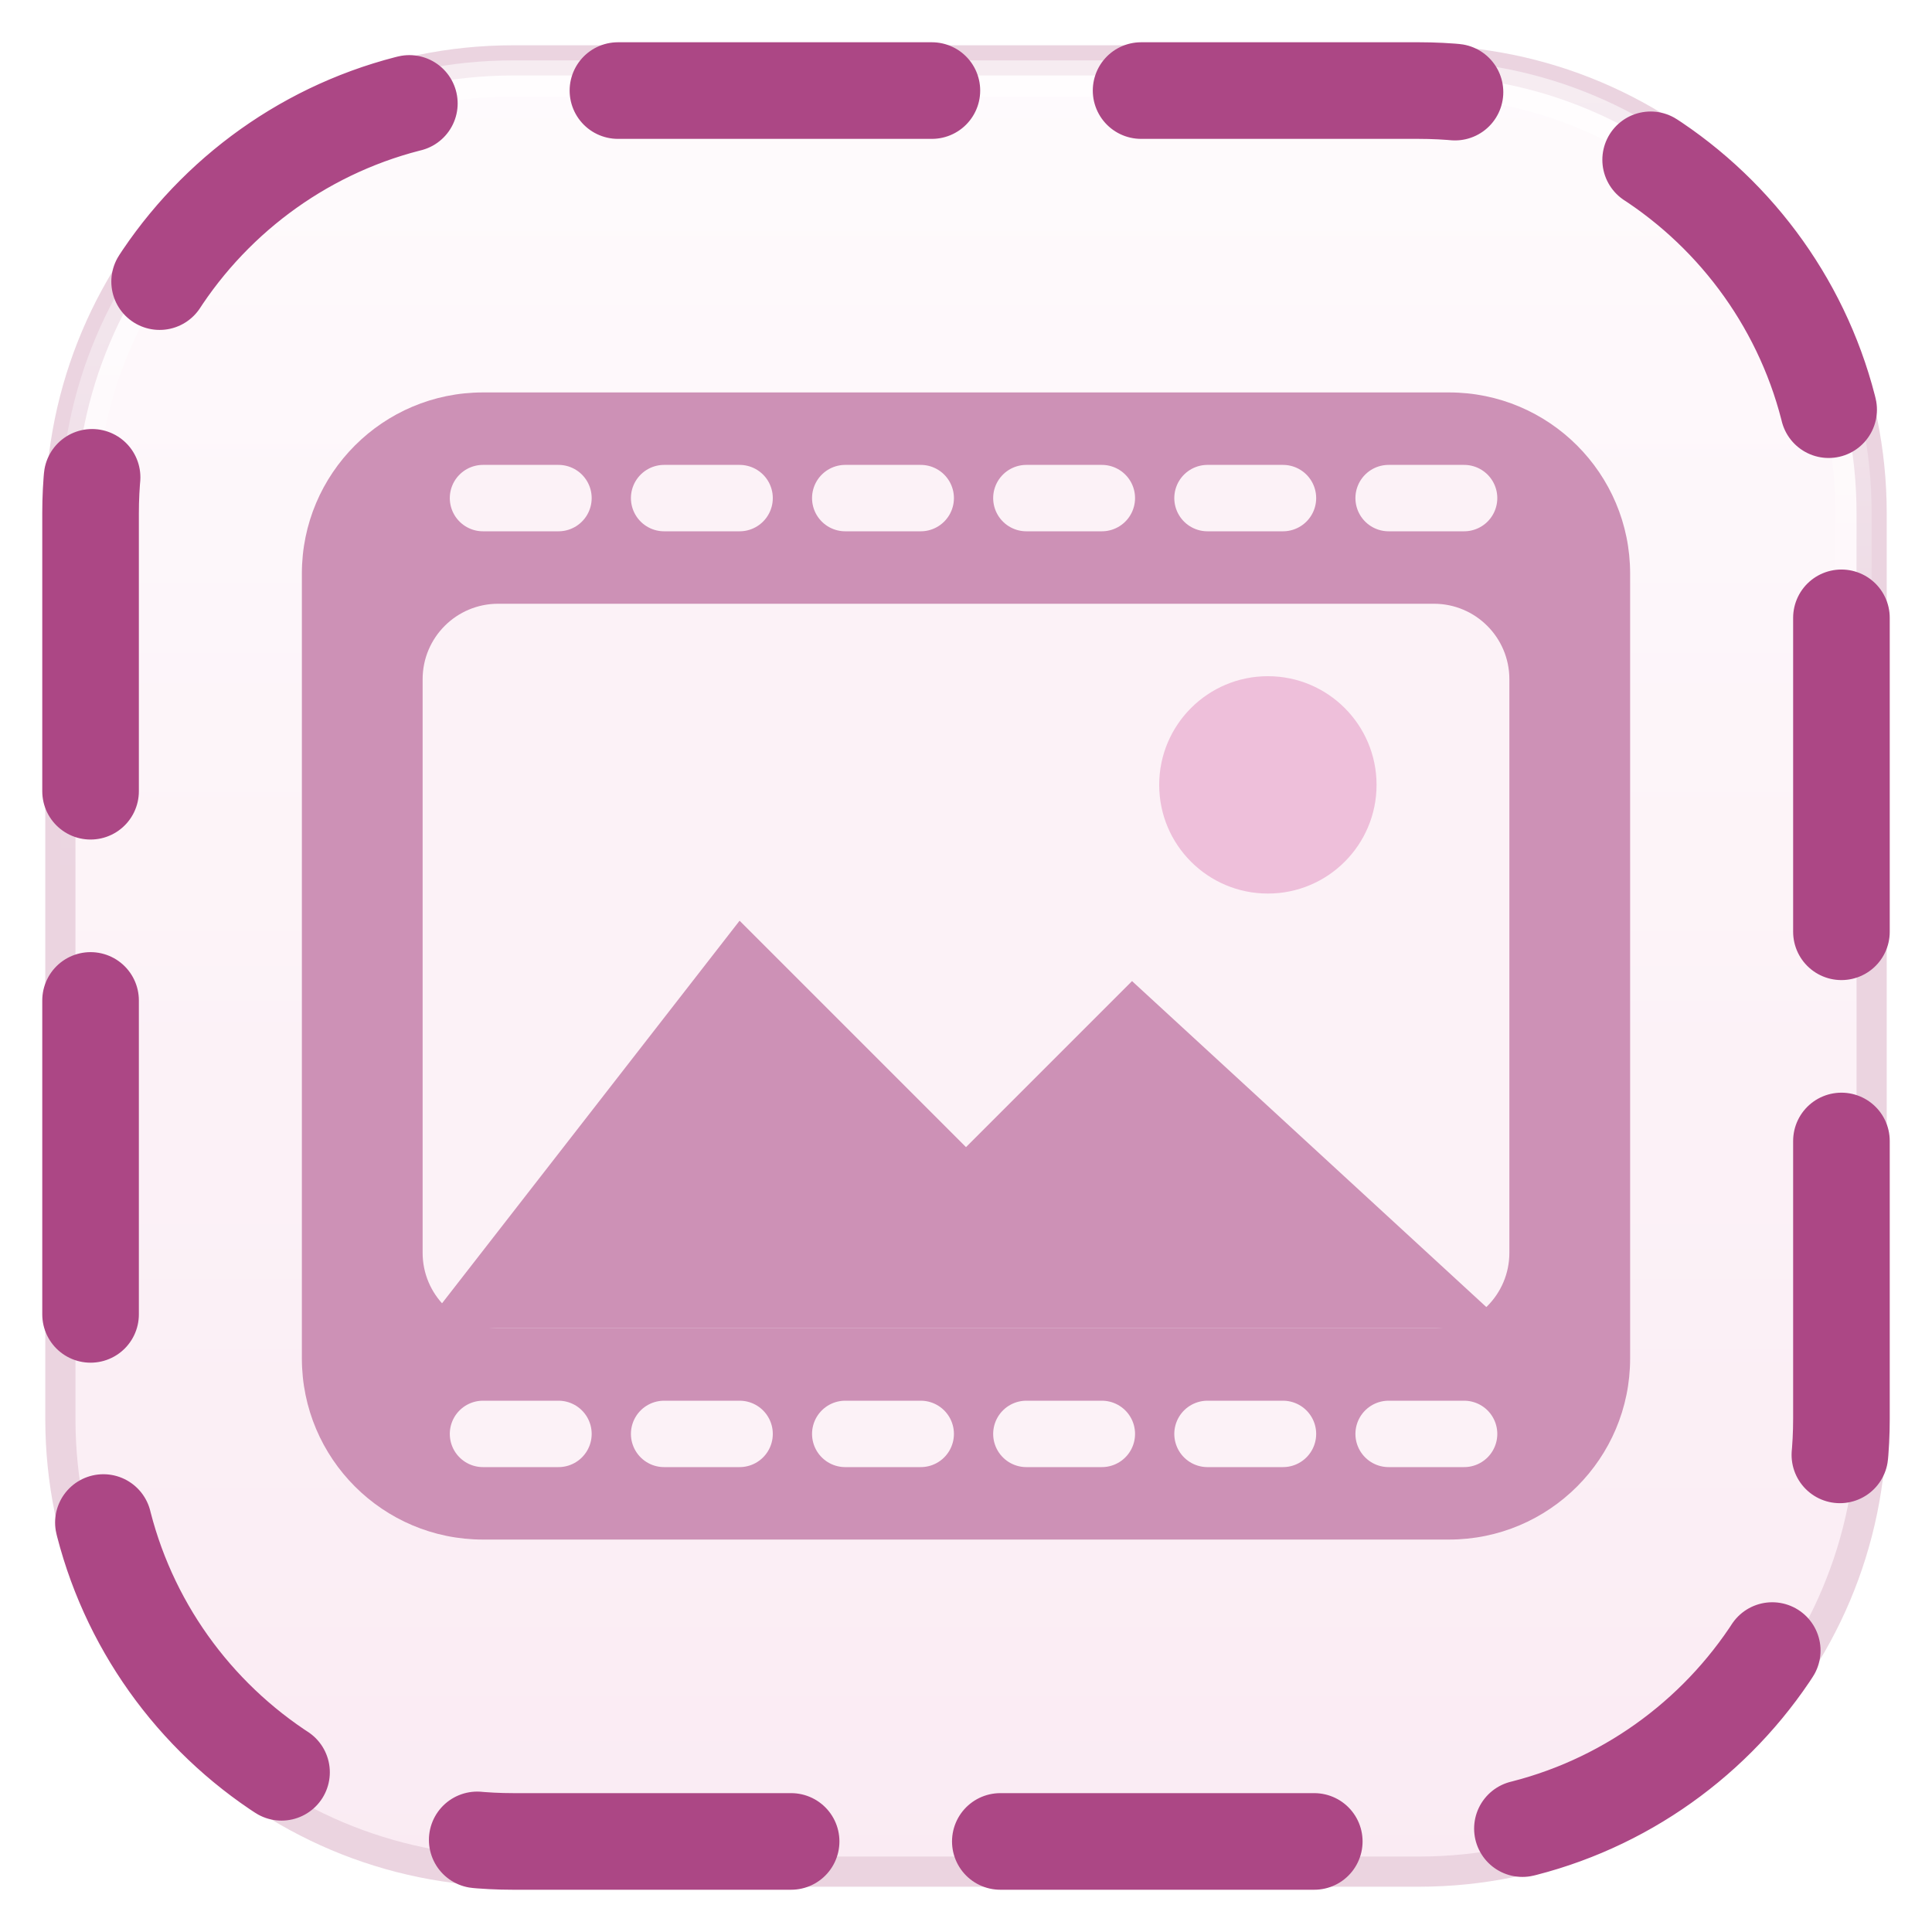
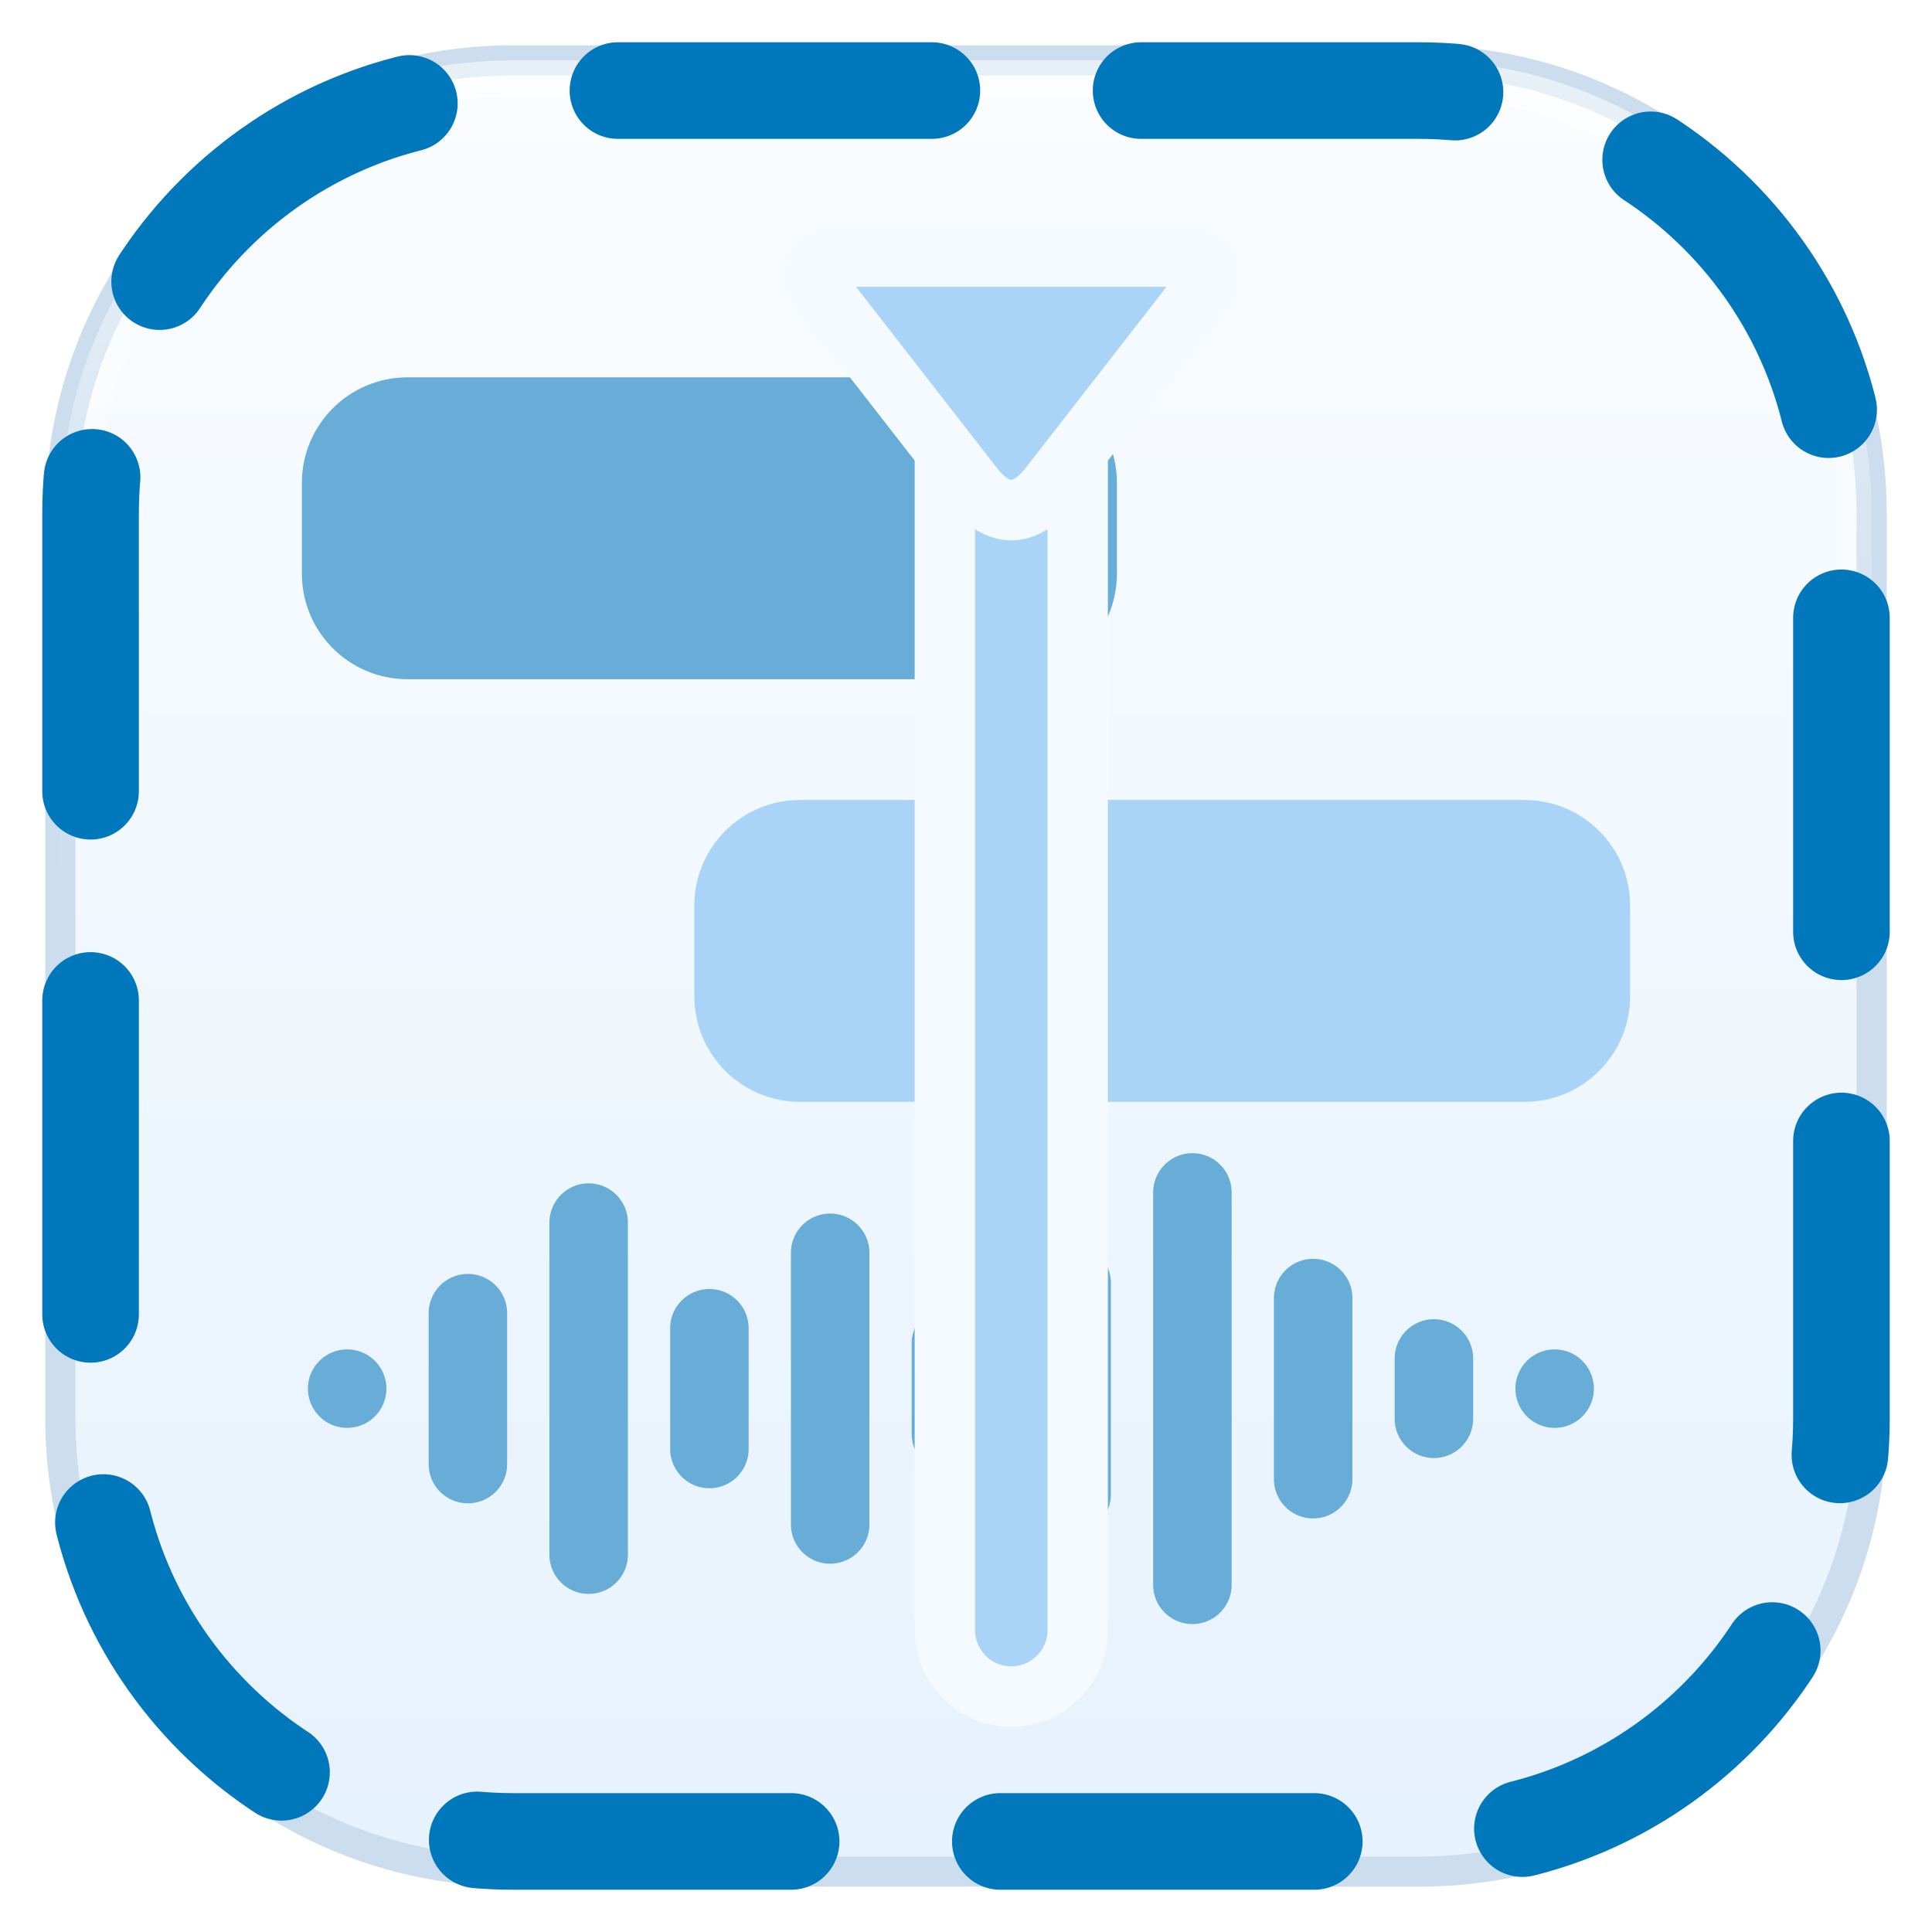
<svg xmlns="http://www.w3.org/2000/svg" width="64" height="64" viewBox="0 0 64 64">
  <defs>
    <linearGradient id="b35t44" x1="0" y1="0" x2="0" y2="1">
-       <stop offset="0" stop-color="#fef8fb" />
-       <stop offset="1" stop-color="#f7deeb" />
+       <stop offset="0" stop-color="#f7fbfe" />
+       <stop offset="1" stop-color="#d5e9fb" />
    </linearGradient>
    <linearGradient id="b35e44" x1="0" y1="0" x2="0" y2="1">
      <stop offset="0" stop-color="#ffffff" stop-opacity=".55" />
      <stop offset=".45" stop-color="#ffffff" stop-opacity="0" />
    </linearGradient>
    <clipPath id="b35c44">
      <rect x="2" y="2" width="60" height="60" rx="15" />
    </clipPath>
  </defs>
  <g opacity=".6">
    <rect x="2" y="2" width="60" height="60" rx="15" fill="url(#b35t44)" />
-     <rect x="2" y="2" width="60" height="60" rx="15" fill="none" stroke="#ddb8cc" stroke-width="1" />
-     <rect x="10" y="13" width="44" height="38" rx="6" fill="#ac4785" />
-     <rect x="14" y="20" width="36" height="24" rx="2.5" fill="#fae9f2" />
-     <path d="M14 44 L24.5 30.5 L32 38 L37.5 32.5 L50 44 Z" fill="#ac4785" />
-     <circle cx="42" cy="26" r="3.6" fill="#e394c1" />
-     <path d="M16 16.5 H18.5 M22 16.5 H24.5 M28 16.5 H30.5 M34 16.5 H36.5 M40 16.5 H42.5 M46 16.5 H48.5 M16 47.5 H18.5 M22 47.5 H24.5 M28 47.5 H30.5 M34 47.5 H36.5 M40 47.5 H42.5 M46 47.5 H48.5" stroke="#fae9f2" stroke-width="2.2" stroke-linecap="round" />
+     <rect x="2" y="2" width="60" height="60" rx="15" fill="none" stroke="#aac8e3" stroke-width="1" />
+     <rect x="10" y="12.5" width="27" height="10" rx="3.5" fill="#0177bc" />
+     <rect x="23" y="26.5" width="31" height="10" rx="3.5" fill="#72b8f2" />
+     <path d="M11.5 46 V46 M15.5 43.5 V48.5 M19.5 40.5 V51.5 M23.5 44 V48 M27.5 41.5 V50.5 M31.5 44.5 V47.5 M35.5 42.5 V49.5 M39.5 39.5 V52.5 M43.5 43 V49 M47.5 45 V47 M51.5 46 V46" fill="none" stroke="#0177bc" stroke-width="2.6" stroke-linecap="round" />
+     <path d="M33.5 15 V54" stroke="#eef6fd" stroke-width="6.4" stroke-linecap="round" />
+     <path d="M33.5 15 V54" stroke="#72b8f2" stroke-width="2.4" stroke-linecap="round" />
+     <path d="M28 8.5 H39 Q40.6 8.5 39.6 9.9 L34.7 16.2 Q33.5 17.6 32.3 16.2 L27.4 9.9 Q26.4 8.5 28 8.5 Z" fill="#72b8f2" stroke="#eef6fd" stroke-width="2" stroke-linejoin="round" />
    <rect x="2.6" y="2.6" width="58.8" height="58.8" rx="14.4" fill="none" stroke="url(#b35e44)" stroke-width="1.2" />
  </g>
-   <rect x="3" y="3" width="58" height="58" rx="14" fill="none" stroke="#ac4785" stroke-width="3.2" stroke-dasharray="10.4 6.93" stroke-dashoffset="-3.47" stroke-linecap="round" />
+   <rect x="3" y="3" width="58" height="58" rx="14" fill="none" stroke="#0177bc" stroke-width="3.2" stroke-dasharray="10.4 6.93" stroke-dashoffset="-3.47" stroke-linecap="round" />
</svg>
